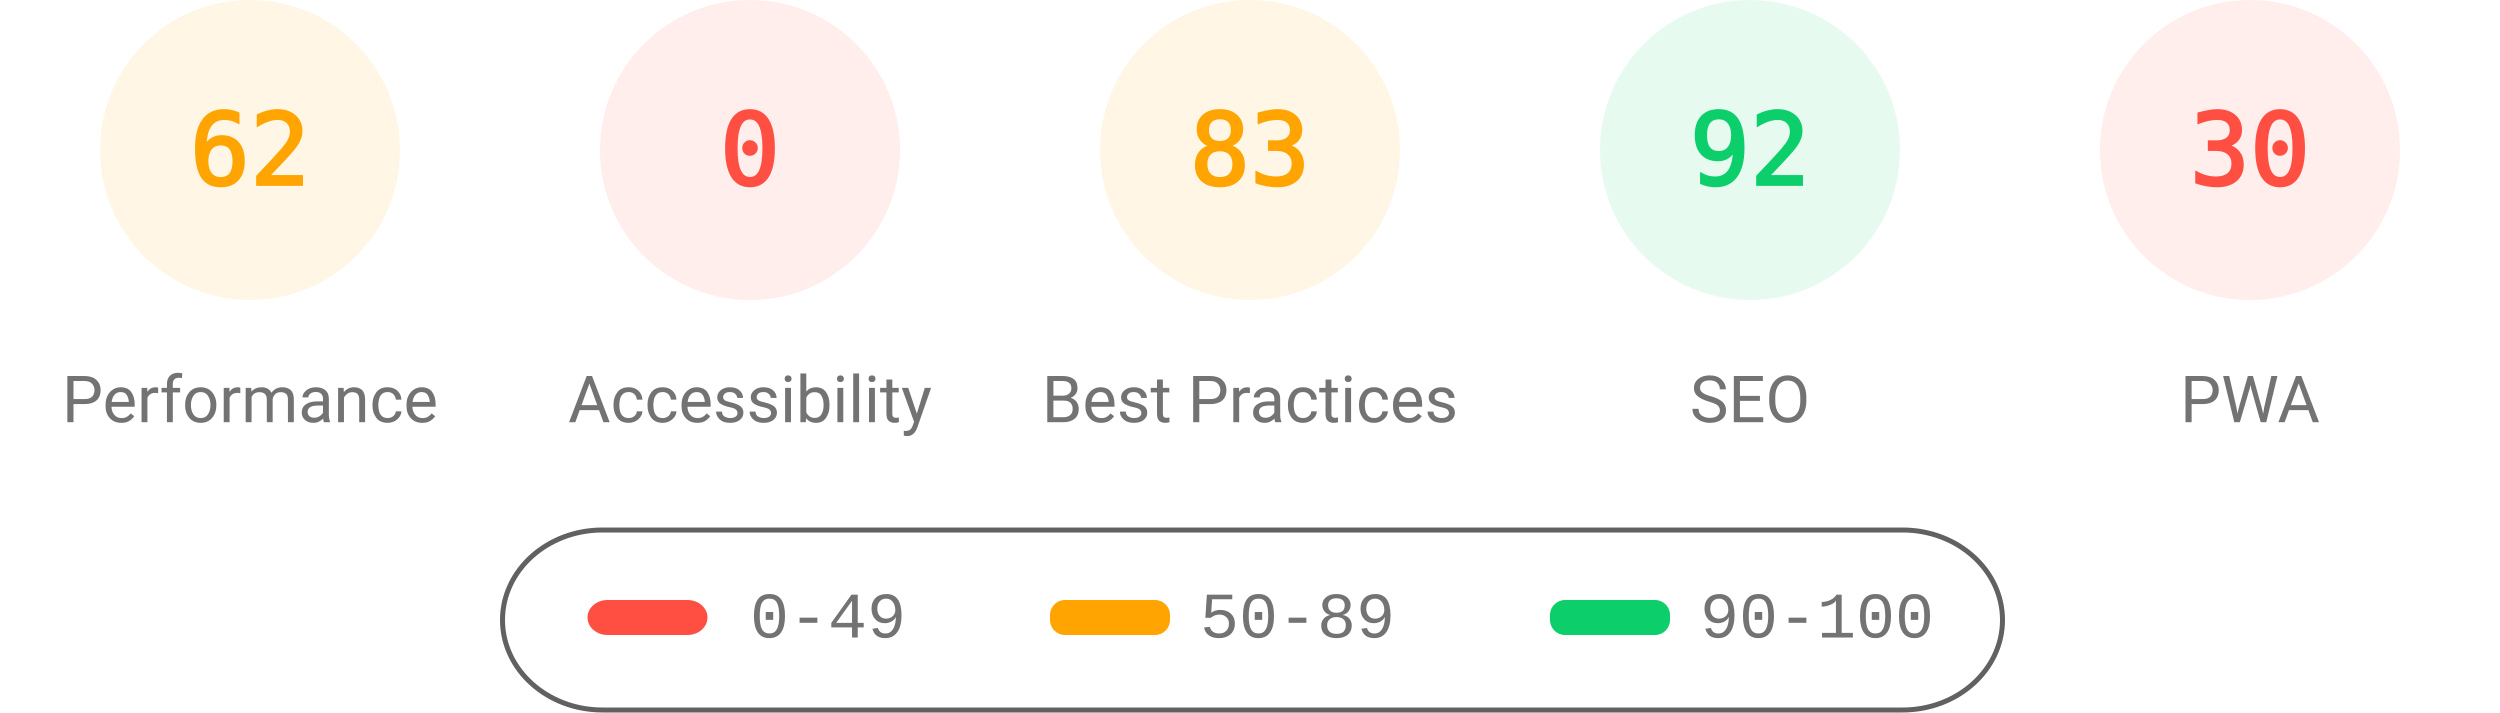
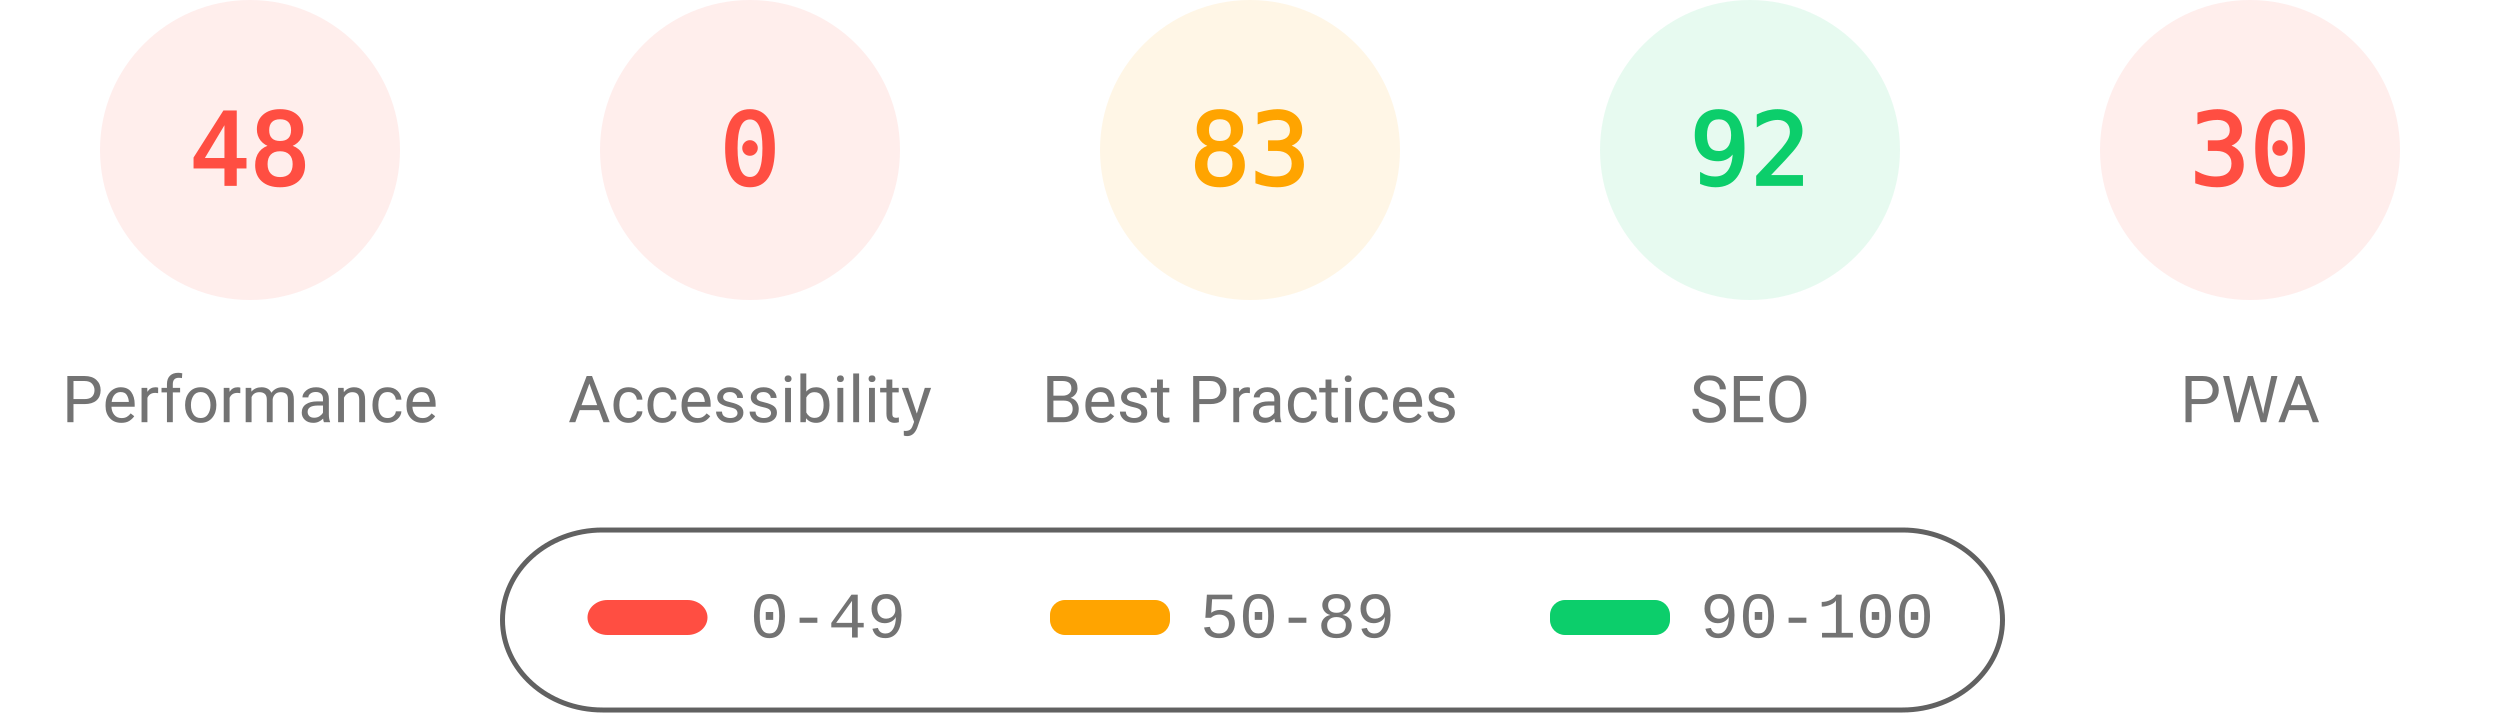
<svg xmlns="http://www.w3.org/2000/svg" fill="none" width="1000" height="285">
  <style>.gauge-base{opacity:.1}.gauge-arc{fill:none;animation-delay:250ms;stroke-linecap:round;transform:rotate(-90deg);transform-origin:100px 60px;animation:load-gauge 1s ease forwards}.guage-text{font-size:40px;font-family:monospace;text-align:center}.guage-red{color:#ff4e42;fill:#ff4e42;stroke:#ff4e42}.guage-orange{color:#ffa400;fill:#ffa400;stroke:#ffa400}.guage-green{color:#0cce6b;fill:#0cce6b;stroke:#0cce6b}.guage-undefined{color:#5c5c5c;fill:#5c5c5c;stroke:#5c5c5c}.guage-title{color:#737373;fill:#737373;stroke:none;font-size:26px;line-height:26px;font-family:Roboto,Halvetica,Arial,sans-serif}@keyframes load-gauge{from{stroke-dasharray:0 352.858}}</style>
-   <svg class="guage-div guage-perf guage-orange" viewBox="0 0 200 200" width="200" height="200">
+   <svg class="guage-div guage-perf guage-red" viewBox="0 0 200 200" width="200" height="200">
    <circle class="gauge-base" r="56" cx="100" cy="60" stroke-width="8" />
-     <circle class="gauge-arc guage-arc-1" r="56" cx="100" cy="60" stroke-width="8" style="stroke-dasharray:218.152,351.858" />
-     <text class="guage-text" x="100" y="60" alignment-baseline="central" dominant-baseline="central" text-anchor="middle">62</text>
+     <circle class="gauge-arc guage-arc-1" r="56" cx="100" cy="60" stroke-width="8" style="stroke-dasharray:168.892,351.858" />
+     <text class="guage-text" x="100" y="60" alignment-baseline="central" dominant-baseline="central" text-anchor="middle">48</text>
    <text class="guage-title" x="100" y="160" alignment-baseline="central" dominant-baseline="central" text-anchor="middle">Performance</text>
  </svg>
  <svg class="guage-div guage-acc guage-red" viewBox="0 0 200 200" width="200" height="200" x="200">
    <circle class="gauge-base" r="56" cx="100" cy="60" stroke-width="8" />
    <circle class="gauge-arc guage-arc-2" r="56" cx="100" cy="60" stroke-width="8" style="stroke-dasharray:0,351.858" />
    <text class="guage-text" x="100" y="60" alignment-baseline="central" dominant-baseline="central" text-anchor="middle">0</text>
    <text class="guage-title" x="100" y="160" alignment-baseline="central" dominant-baseline="central" text-anchor="middle">Accessibility</text>
  </svg>
  <svg class="guage-div guage-best guage-orange" viewBox="0 0 200 200" width="200" height="200" x="400">
    <circle class="gauge-base" r="56" cx="100" cy="60" stroke-width="8" />
    <circle class="gauge-arc guage-arc-3" r="56" cx="100" cy="60" stroke-width="8" style="stroke-dasharray:292.042,351.858" />
    <text class="guage-text" x="100" y="60" alignment-baseline="central" dominant-baseline="central" text-anchor="middle">83</text>
    <text class="guage-title" x="100" y="160" alignment-baseline="central" dominant-baseline="central" text-anchor="middle">Best Practices</text>
  </svg>
  <svg class="guage-div guage-seo guage-green" viewBox="0 0 200 200" width="200" height="200" x="600">
    <circle class="gauge-base" r="56" cx="100" cy="60" stroke-width="8" />
    <circle class="gauge-arc guage-arc-4" r="56" cx="100" cy="60" stroke-width="8" style="stroke-dasharray:323.709,351.858" />
    <text class="guage-text" x="100" y="60" alignment-baseline="central" dominant-baseline="central" text-anchor="middle">92</text>
    <text class="guage-title" x="100" y="160" alignment-baseline="central" dominant-baseline="central" text-anchor="middle">SEO</text>
  </svg>
  <svg class="guage-div guage-pwa guage-red" viewBox="0 0 200 200" width="200" height="200" x="800">
    <circle class="gauge-base" r="56" cx="100" cy="60" stroke-width="8" />
    <circle class="gauge-arc guage-arc-4" r="56" cx="100" cy="60" stroke-width="8" style="stroke-dasharray:105.557,351.858" />
    <text class="guage-text" x="100" y="60" alignment-baseline="central" dominant-baseline="central" text-anchor="middle">30</text>
    <text class="guage-title" x="100" y="160" alignment-baseline="central" dominant-baseline="central" text-anchor="middle">PWA</text>
  </svg>
  <svg width="604" height="76" x="200" y="210">
    <path fill="none" id="canvas_background" d="M-1-1h604v80H-1z" />
    <rect fill-opacity="0" stroke="#616161" stroke-width="2" rx="40" id="svg_2" height="72" width="600" y="2" x="1" fill="#000" />
    <rect stroke="#000" rx="8" id="svg_3" height="14" width="48" y="30" x="35" stroke-opacity="null" stroke-width="0" fill="#ff4e42" />
    <rect stroke="#000" rx="6" id="svg_4" height="14" width="48" y="30" x="220" stroke-opacity="null" stroke-width="0" fill="#ffa400" />
    <rect stroke="#000" rx="6" id="svg_5" height="14" width="48" y="30" x="420" stroke-opacity="null" stroke-width="0" fill="#0cce6b" />
    <text xml:space="preserve" text-anchor="start" font-family="'Courier New', Courier, monospace" font-size="26" id="svg_6" y="45" x="100" stroke-opacity="null" stroke-width="0" stroke="#000" fill="#737373">0-49</text>
    <text xml:space="preserve" text-anchor="start" font-family="'Courier New', Courier, monospace" font-size="26" id="svg_7" y="45" x="280" stroke-opacity="null" stroke-width="0" stroke="#000" fill="#737373">50-89</text>
    <text xml:space="preserve" text-anchor="start" font-family="'Courier New', Courier, monospace" font-size="26" id="svg_8" y="45" x="480" stroke-opacity="null" stroke-width="0" stroke="#000" fill="#737373">90-100</text>
  </svg>
</svg>
